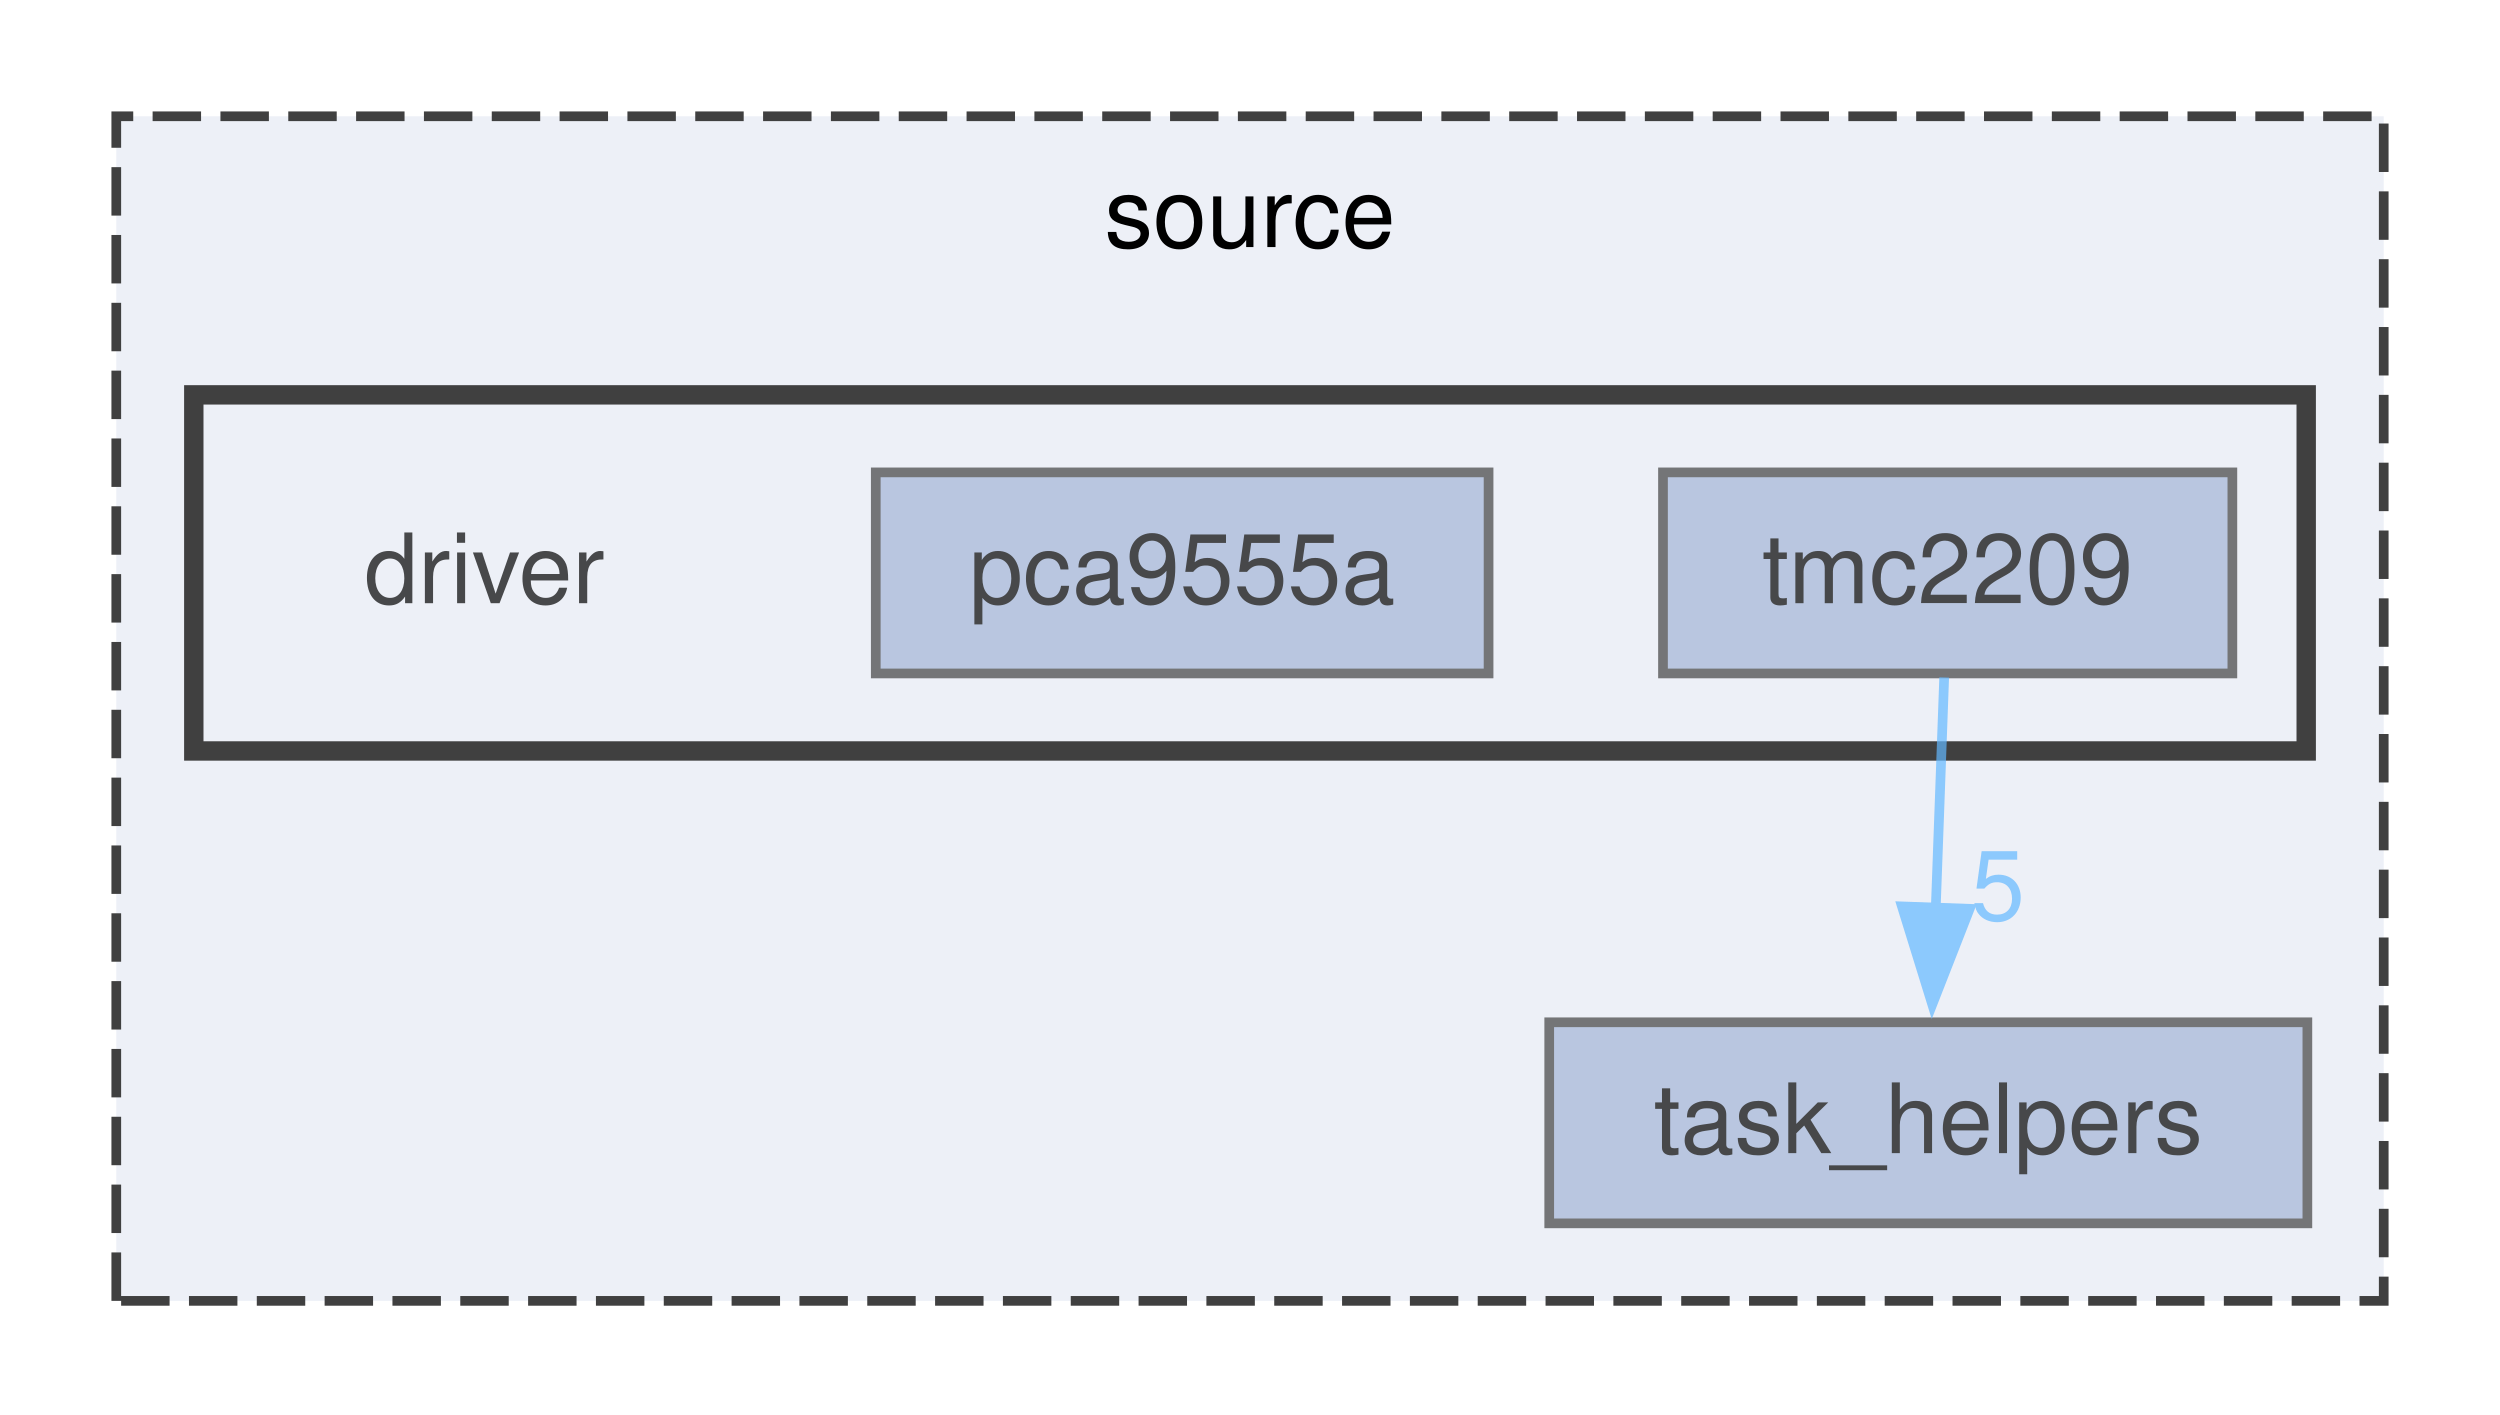
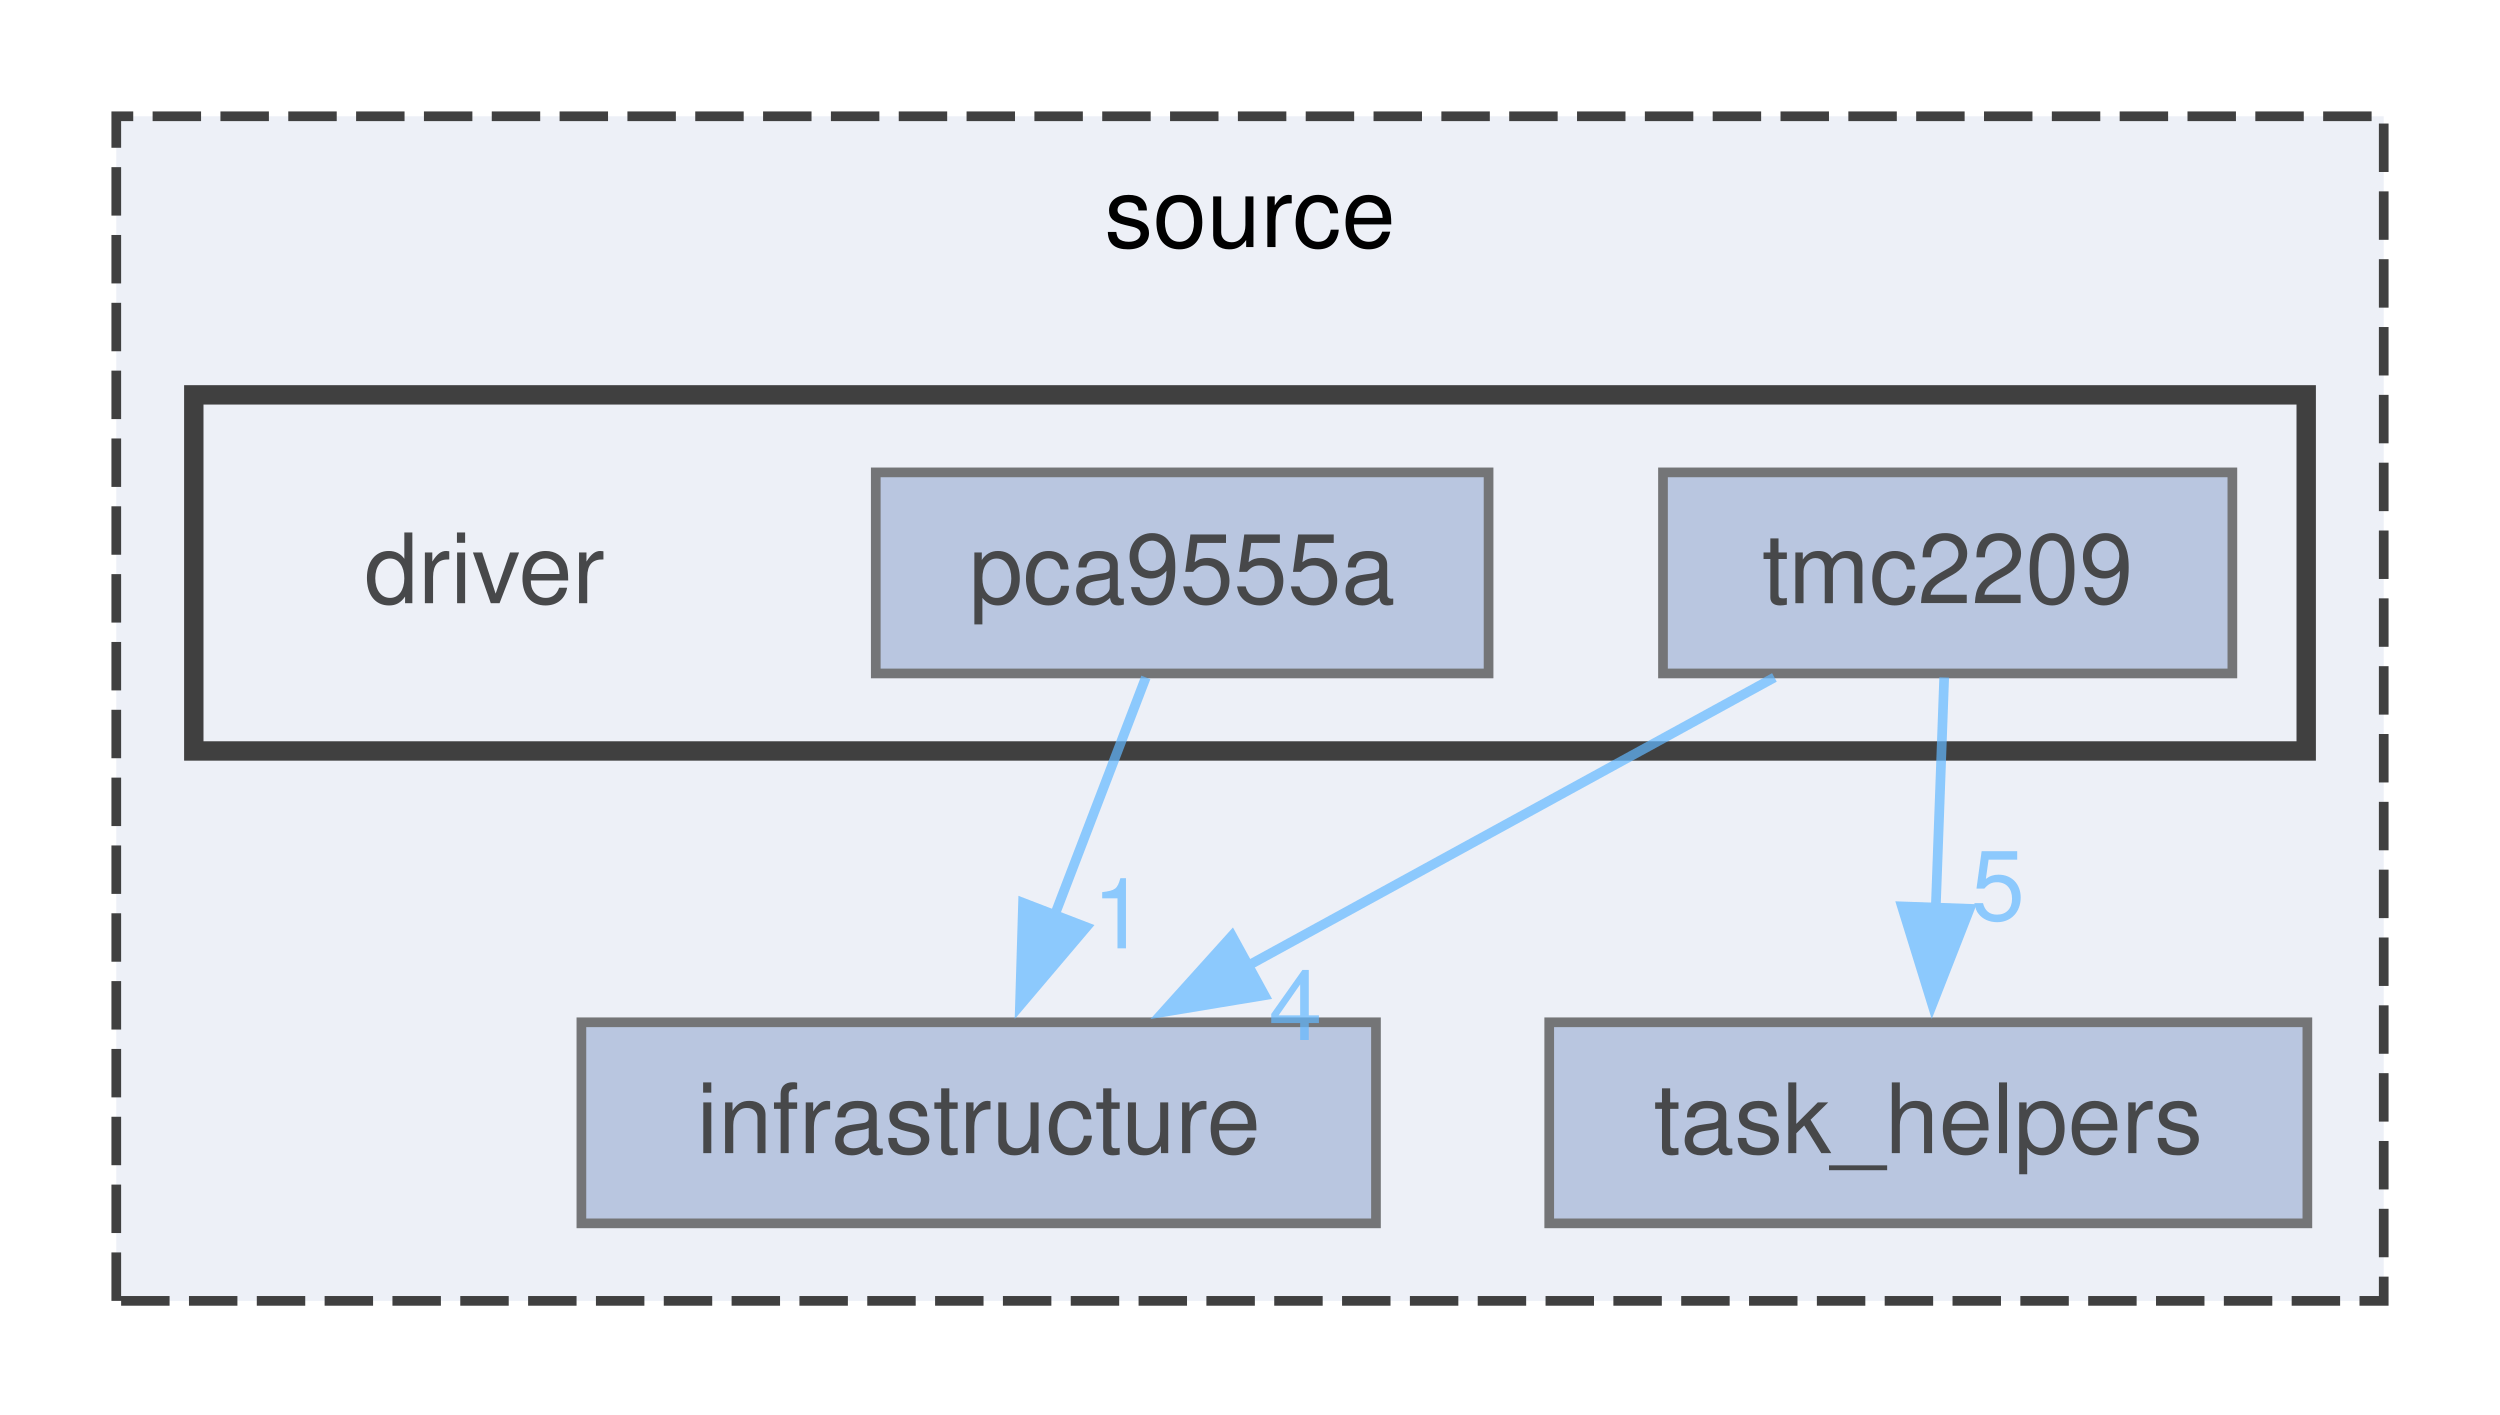
<svg xmlns="http://www.w3.org/2000/svg" xmlns:xlink="http://www.w3.org/1999/xlink" width="258pt" height="146pt" viewBox="0.00 0.00 258.00 146.00">
  <svg id="main" version="1.1" xml:space="preserve">
    <style type="text/css">
.node, .edge {opacity: 0.7;}
.node.selected, .edge.selected {opacity: 1;}
.edge:hover path { stroke: red; }
.edge:hover polygon { stroke: red; fill: red; }
</style>
    <svg id="graph" class="graph">
      <g id="graph0" class="graph" transform="scale(1 1) rotate(0) translate(4 142.25)">
        <g id="clust1" class="cluster">
          <g id="a_clust1">
            <a xlink:href="dir_b2f33c71d4aa5e7af42a1ca61ff5af1b.html" target="_top" xlink:title="source">
              <polygon fill="#edf0f7" stroke="#404040" stroke-dasharray="5,2" points="8,-8 8,-130.25 242,-130.25 242,-8 8,-8" />
              <text xml:space="preserve" text-anchor="middle" x="125" y="-116.75" font-family="Helvetica,sans-Serif" font-size="10.00">source</text>
            </a>
          </g>
        </g>
        <g id="clust2" class="cluster">
          <g id="a_clust2">
            <a xlink:href="dir_994f02ce98b4f4f84e2e327b8cbd211b.html" target="_top">
              <polygon fill="#edf0f7" stroke="#404040" stroke-width="2" points="16,-64.75 16,-101.5 234,-101.5 234,-64.75 16,-64.75" />
            </a>
          </g>
        </g>
        <g id="node1" class="node">
          <g id="a_node1">
+             <a xlink:href="dir_71ba2ac0ad0bf0fcc30e9b425f69c132.html" target="_top" xlink:title="infrastructure">
+               <polygon fill="#a2b4d6" stroke="#404040" points="138,-36.75 56,-36.75 56,-16 138,-16 138,-36.75" />
+               <text xml:space="preserve" text-anchor="middle" x="97" y="-23.25" font-family="Helvetica,sans-Serif" font-size="10.00">infrastructure</text>
+             </a>
+           </g>
+         </g>
+         <g id="node2" class="node">
+           <g id="a_node2">
            <a xlink:href="dir_063a8e477bb5eba1f14d72f72f0c5d08.html" target="_top" xlink:title="task_helpers">
              <polygon fill="#a2b4d6" stroke="#404040" points="234.12,-36.75 155.88,-36.75 155.88,-16 234.12,-16 234.12,-36.75" />
              <text xml:space="preserve" text-anchor="middle" x="195" y="-23.25" font-family="Helvetica,sans-Serif" font-size="10.00">task_helpers</text>
            </a>
          </g>
        </g>
-         <g id="node2" class="node">
+         <g id="node3" class="node">
          <text xml:space="preserve" text-anchor="middle" x="46" y="-80" font-family="Helvetica,sans-Serif" font-size="10.00">driver</text>
        </g>
-         <g id="node3" class="node">
-           <g id="a_node3">
+         <g id="node4" class="node">
+           <g id="a_node4">
            <a xlink:href="dir_3c6f97a26aadd9082285c780f82e718d.html" target="_top" xlink:title="pca9555a">
              <polygon fill="#a2b4d6" stroke="#404040" points="149.62,-93.5 86.38,-93.5 86.38,-72.75 149.62,-72.75 149.62,-93.5" />
              <text xml:space="preserve" text-anchor="middle" x="118" y="-80" font-family="Helvetica,sans-Serif" font-size="10.00">pca9555a</text>
            </a>
          </g>
        </g>
-         <g id="node4" class="node">
-           <g id="a_node4">
+         <g id="edge1" class="edge">
+           <g id="a_edge1">
+             <a xlink:href="dir_000010_000006.html" target="_top">
+               <path fill="none" stroke="#63b8ff" d="M114.25,-72.34C111.62,-65.49 108.01,-56.09 104.78,-47.65" />
+               <polygon fill="#63b8ff" stroke="#63b8ff" points="108.11,-46.57 101.26,-38.49 101.58,-49.08 108.11,-46.57" />
+             </a>
+           </g>
+           <g id="a_edge1-headlabel">
+             <a xlink:href="dir_000010_000006.html" target="_top" xlink:title="1">
+               <text xml:space="preserve" text-anchor="middle" x="111.51" y="-44.38" font-family="Helvetica,sans-Serif" font-size="10.00" fill="#63b8ff">1</text>
+             </a>
+           </g>
+         </g>
+         <g id="node5" class="node">
+           <g id="a_node5">
            <a xlink:href="dir_bce66a1f630dfd420537a823b055520a.html" target="_top" xlink:title="tmc2209">
              <polygon fill="#a2b4d6" stroke="#404040" points="226.38,-93.5 167.62,-93.5 167.62,-72.75 226.38,-72.75 226.38,-93.5" />
              <text xml:space="preserve" text-anchor="middle" x="197" y="-80" font-family="Helvetica,sans-Serif" font-size="10.00">tmc2209</text>
            </a>
          </g>
        </g>
-         <g id="edge1" class="edge">
-           <g id="a_edge1">
-             <a xlink:href="dir_000012_000010.html" target="_top">
+         <g id="edge3" class="edge">
+           <g id="a_edge3">
+             <a xlink:href="dir_000017_000006.html" target="_top">
+               <path fill="none" stroke="#63b8ff" d="M179.12,-72.34C163.91,-64.01 141.81,-51.91 124.37,-42.36" />
+               <polygon fill="#63b8ff" stroke="#63b8ff" points="126.5,-39.54 116.05,-37.81 123.14,-45.68 126.5,-39.54" />
+             </a>
+           </g>
+           <g id="a_edge3-headlabel">
+             <a xlink:href="dir_000017_000006.html" target="_top" xlink:title="4">
+               <text xml:space="preserve" text-anchor="middle" x="129.69" y="-34.92" font-family="Helvetica,sans-Serif" font-size="10.00" fill="#63b8ff">4</text>
+             </a>
+           </g>
+         </g>
+         <g id="edge2" class="edge">
+           <g id="a_edge2">
+             <a xlink:href="dir_000017_000015.html" target="_top">
              <path fill="none" stroke="#63b8ff" d="M196.64,-72.34C196.4,-65.72 196.07,-56.72 195.77,-48.52" />
              <polygon fill="#63b8ff" stroke="#63b8ff" points="199.27,-48.46 195.41,-38.59 192.28,-48.71 199.27,-48.46" />
            </a>
          </g>
-           <g id="a_edge1-headlabel">
-             <a xlink:href="dir_000012_000010.html" target="_top" xlink:title="5">
+           <g id="a_edge2-headlabel">
+             <a xlink:href="dir_000017_000015.html" target="_top" xlink:title="5">
              <text xml:space="preserve" text-anchor="middle" x="202.19" y="-47.31" font-family="Helvetica,sans-Serif" font-size="10.00" fill="#63b8ff">5</text>
            </a>
          </g>
        </g>
      </g>
    </svg>
  </svg>
  <style type="text/css">

[data-mouse-over-selected='false'] { opacity: 0.7; }
[data-mouse-over-selected='true']  { opacity: 1.0; }

</style>
</svg>
